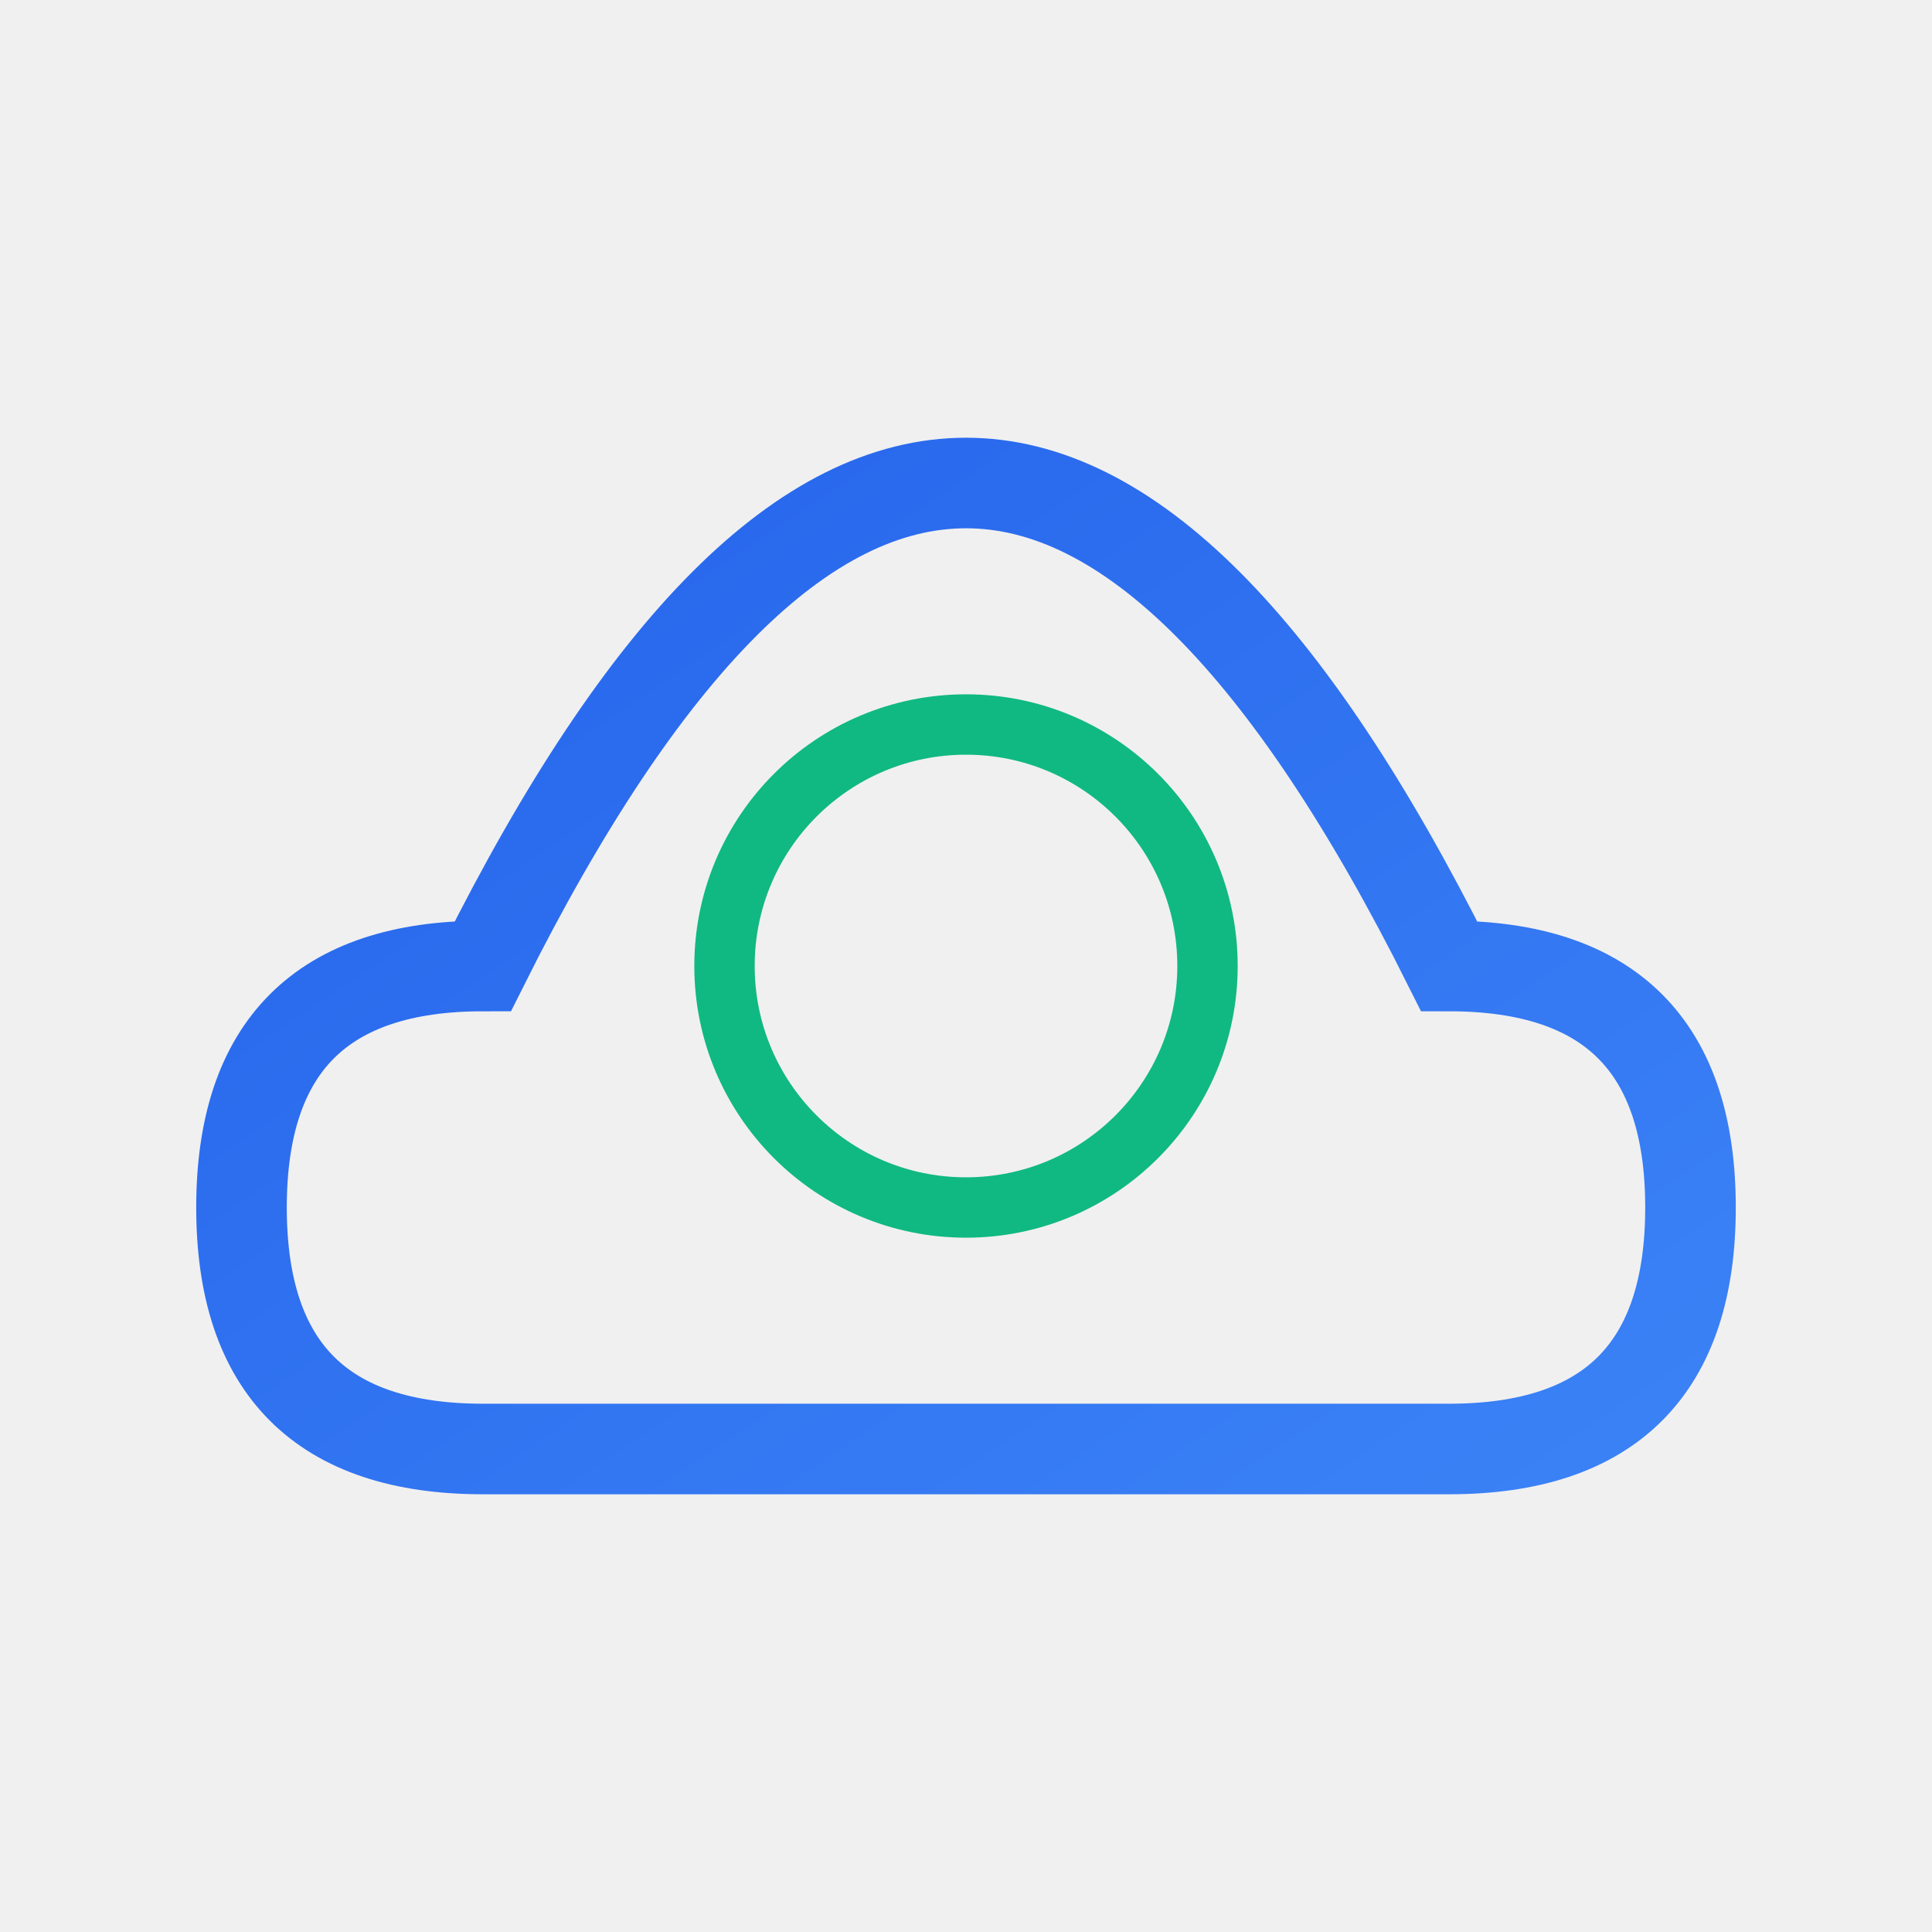
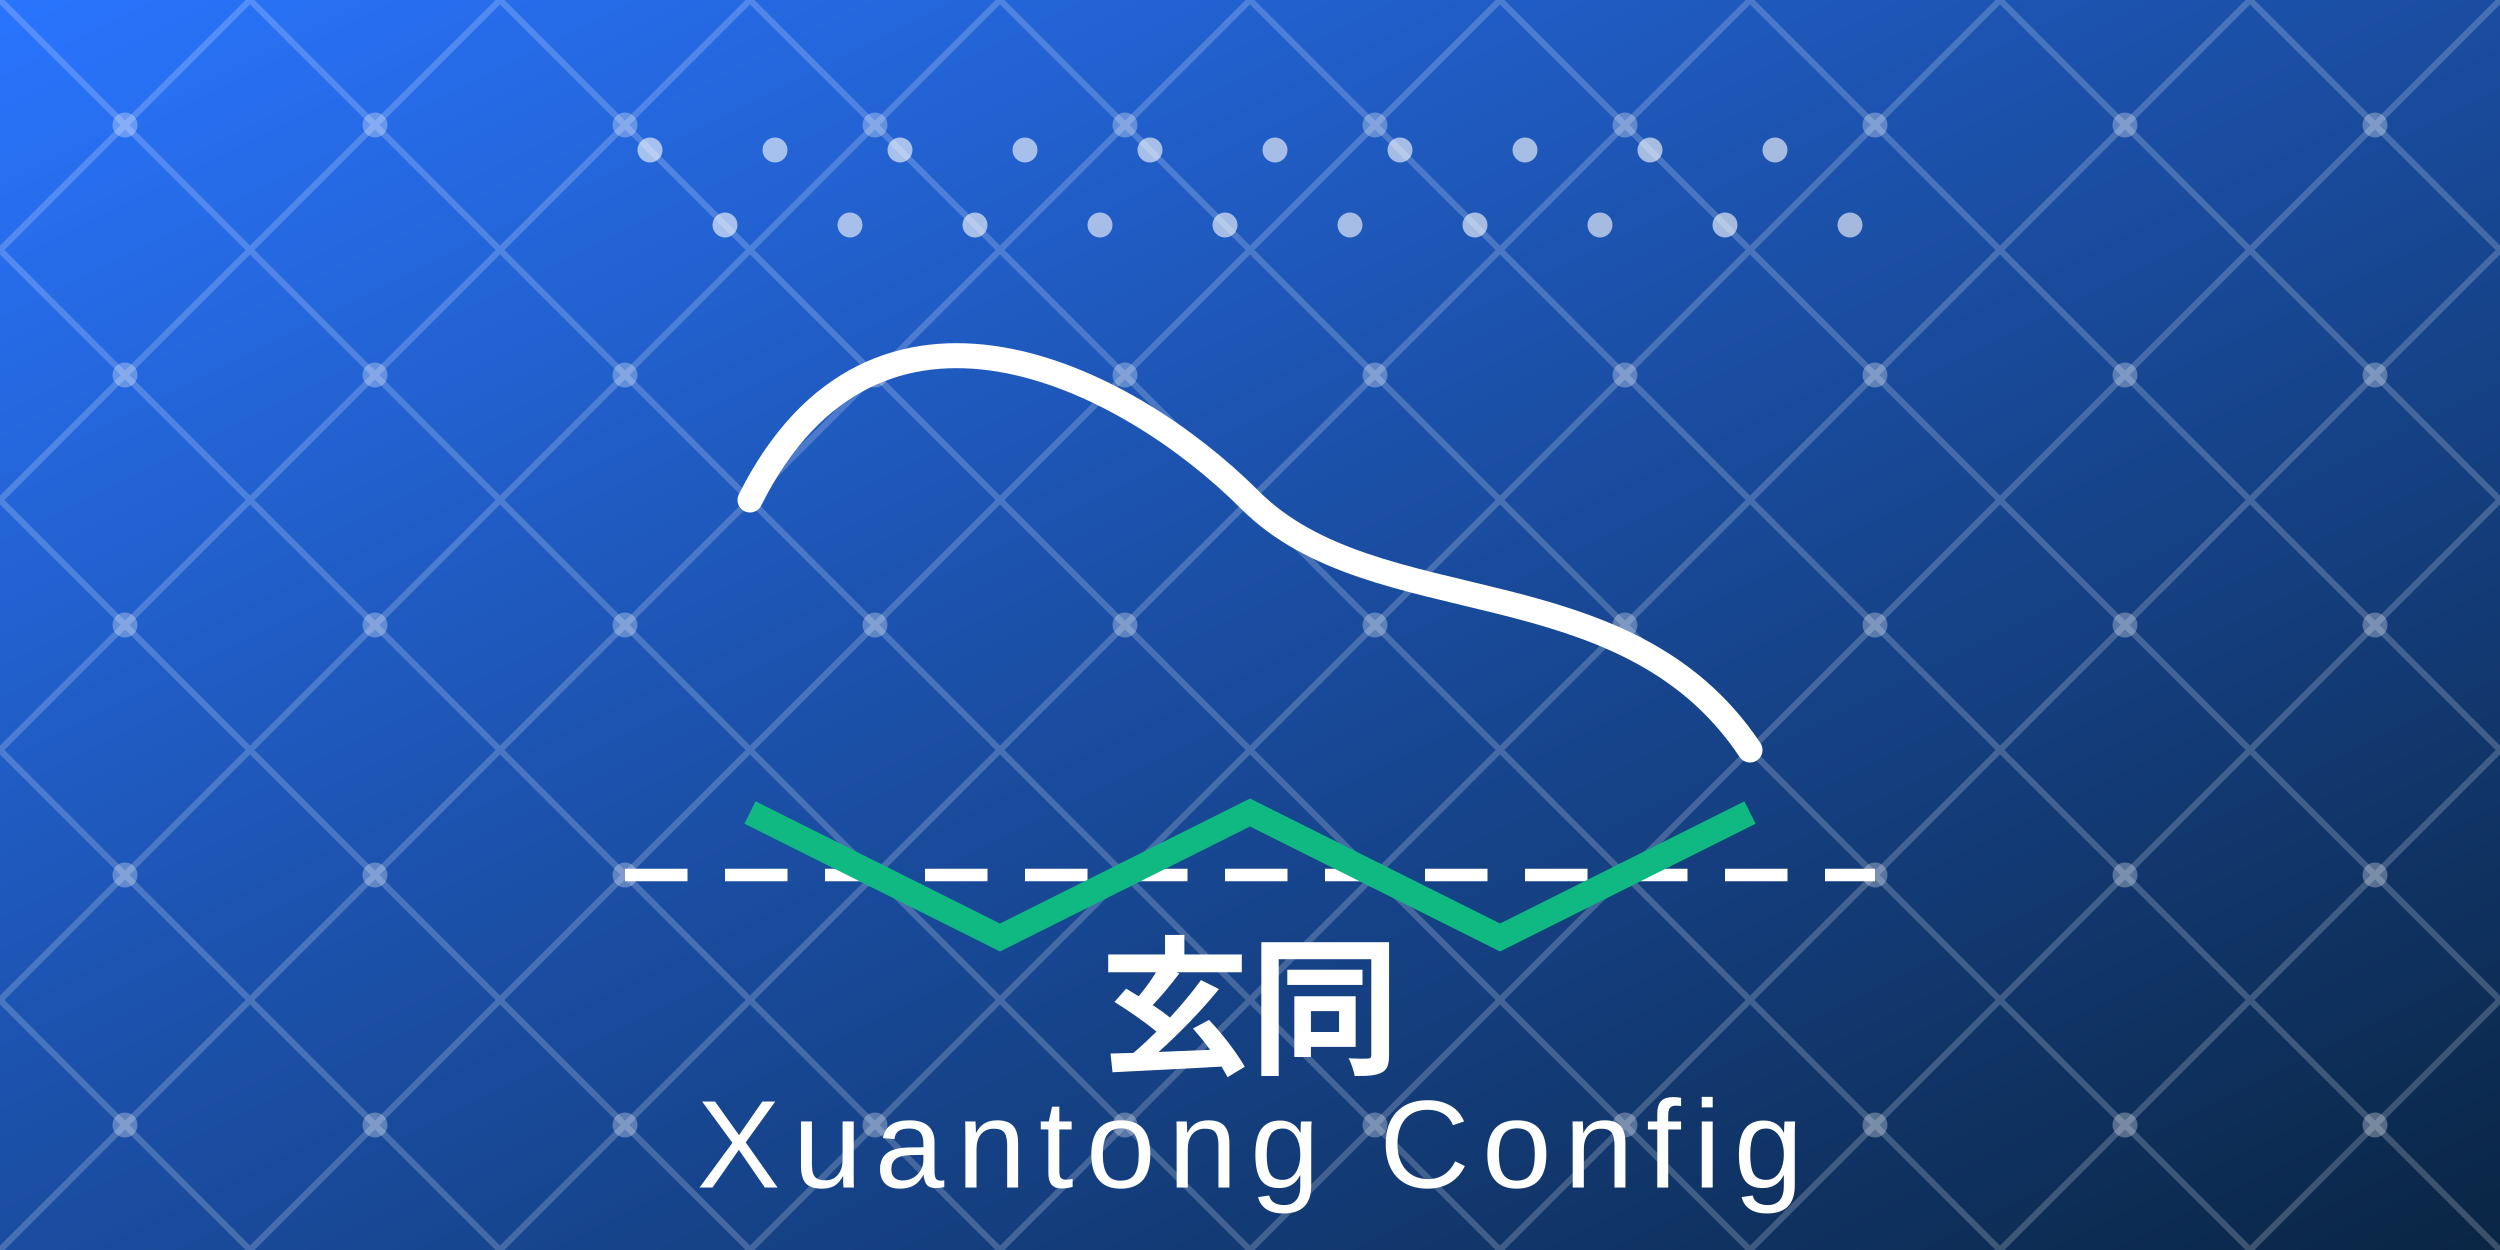
- <svg xmlns="http://www.w3.org/2000/svg" width="32" height="32" viewBox="0 0 32 32">
+ <svg xmlns="http://www.w3.org/2000/svg" width="200" height="100" viewBox="0 0 200 100">
  <defs>
-     <linearGradient id="favicon-gradient" x1="0%" y1="0%" x2="100%" y2="100%">
-       <stop offset="0%" stop-color="#2563EB" />
-       <stop offset="100%" stop-color="#3B82F6" />
+     <linearGradient id="tech-gradient" x1="0%" y1="0%" x2="100%" y2="100%">
+       <stop offset="0%" stop-color="#2a75ff" />
+       <stop offset="100%" stop-color="#0a2543" />
    </linearGradient>
+     <pattern id="circuit-pattern" width="20" height="20" patternUnits="userSpaceOnUse">
+       <path d="M0,0 L20,20 M20,0 L0,20" stroke="#ffffff" stroke-width="0.5" opacity="0.2" />
+       <circle cx="10" cy="10" r="1" fill="#ffffff" opacity="0.3" />
+     </pattern>
+     <pattern id="yin-yang-dots" width="10" height="10" patternUnits="userSpaceOnUse">
+       <circle cx="2" cy="2" r="1" fill="#ffffff" />
+       <circle cx="8" cy="8" r="1" fill="#ffffff" />
+     </pattern>
  </defs>
-   <path d="M8,16 Q12,8 16,8 Q20,8 24,16 Q28,16 28,20 Q28,24 24,24 H8 Q4,24 4,20 Q4,16 8,16 Z" fill="none" stroke="url(#favicon-gradient)" stroke-width="1.5" />
-   <circle cx="16" cy="16" r="4" fill="none" stroke="#10B981" stroke-width="1" />
+   <rect x="0" y="0" width="200" height="100" fill="url(#tech-gradient)" />
+   <rect x="0" y="0" width="200" height="100" fill="url(#circuit-pattern)" />
+   <rect x="50" y="10" width="100" height="10" fill="url(#yin-yang-dots)" opacity="0.6" />
+   <path d="M60,40 C70,20 90,30 100,40 C110,50 130,45 140,60" fill="none" stroke="#ffffff" stroke-width="2" stroke-linecap="round" />
+   <path d="M50,70 L150,70" stroke="#ffffff" stroke-width="1" stroke-dasharray="5,3" />
+   <path d="M60,65 L80,75 L100,65 L120,75 L140,65" fill="none" stroke="#10B981" stroke-width="2" />
+   <text x="100" y="85" text-anchor="middle" font-family="Arial, 'Microsoft YaHei', sans-serif" font-size="12" fill="#ffffff" font-weight="bold">
+     玄同
+   </text>
+   <text x="100" y="95" text-anchor="middle" font-family="Arial, sans-serif" font-size="10" fill="#ffffff" font-weight="normal" letter-spacing="1">
+     Xuantong Config
+   </text>
</svg>
